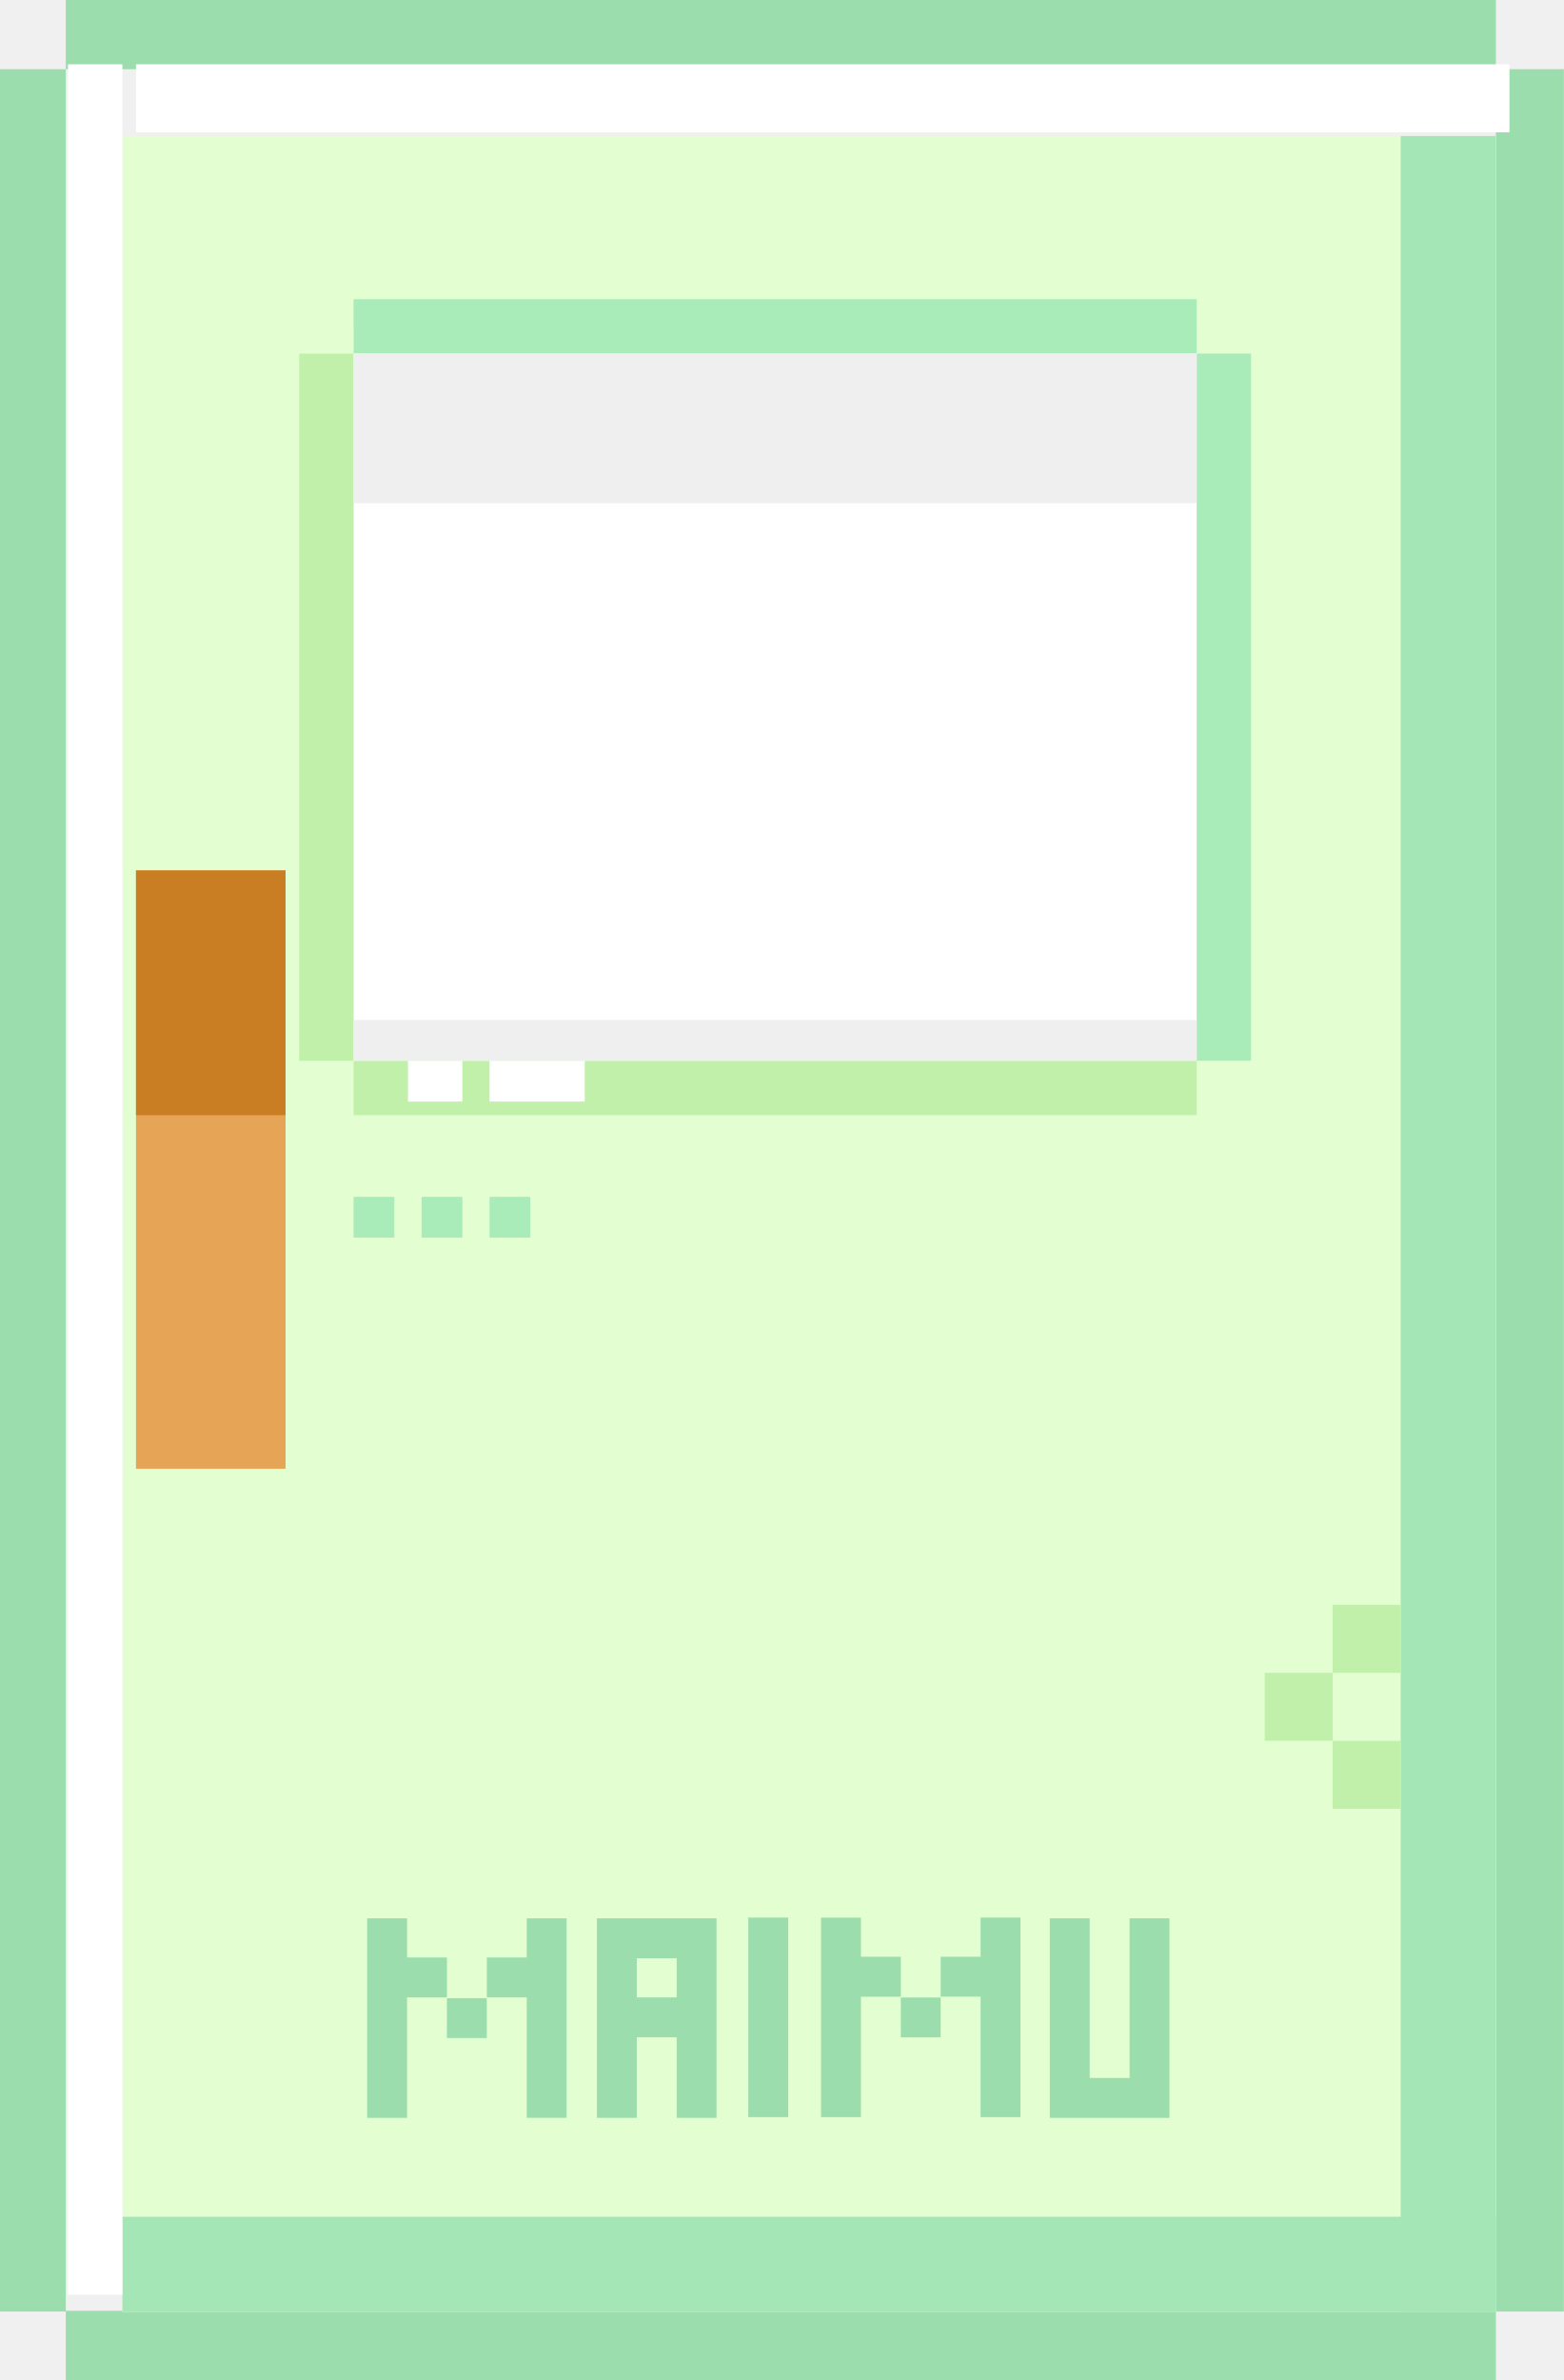
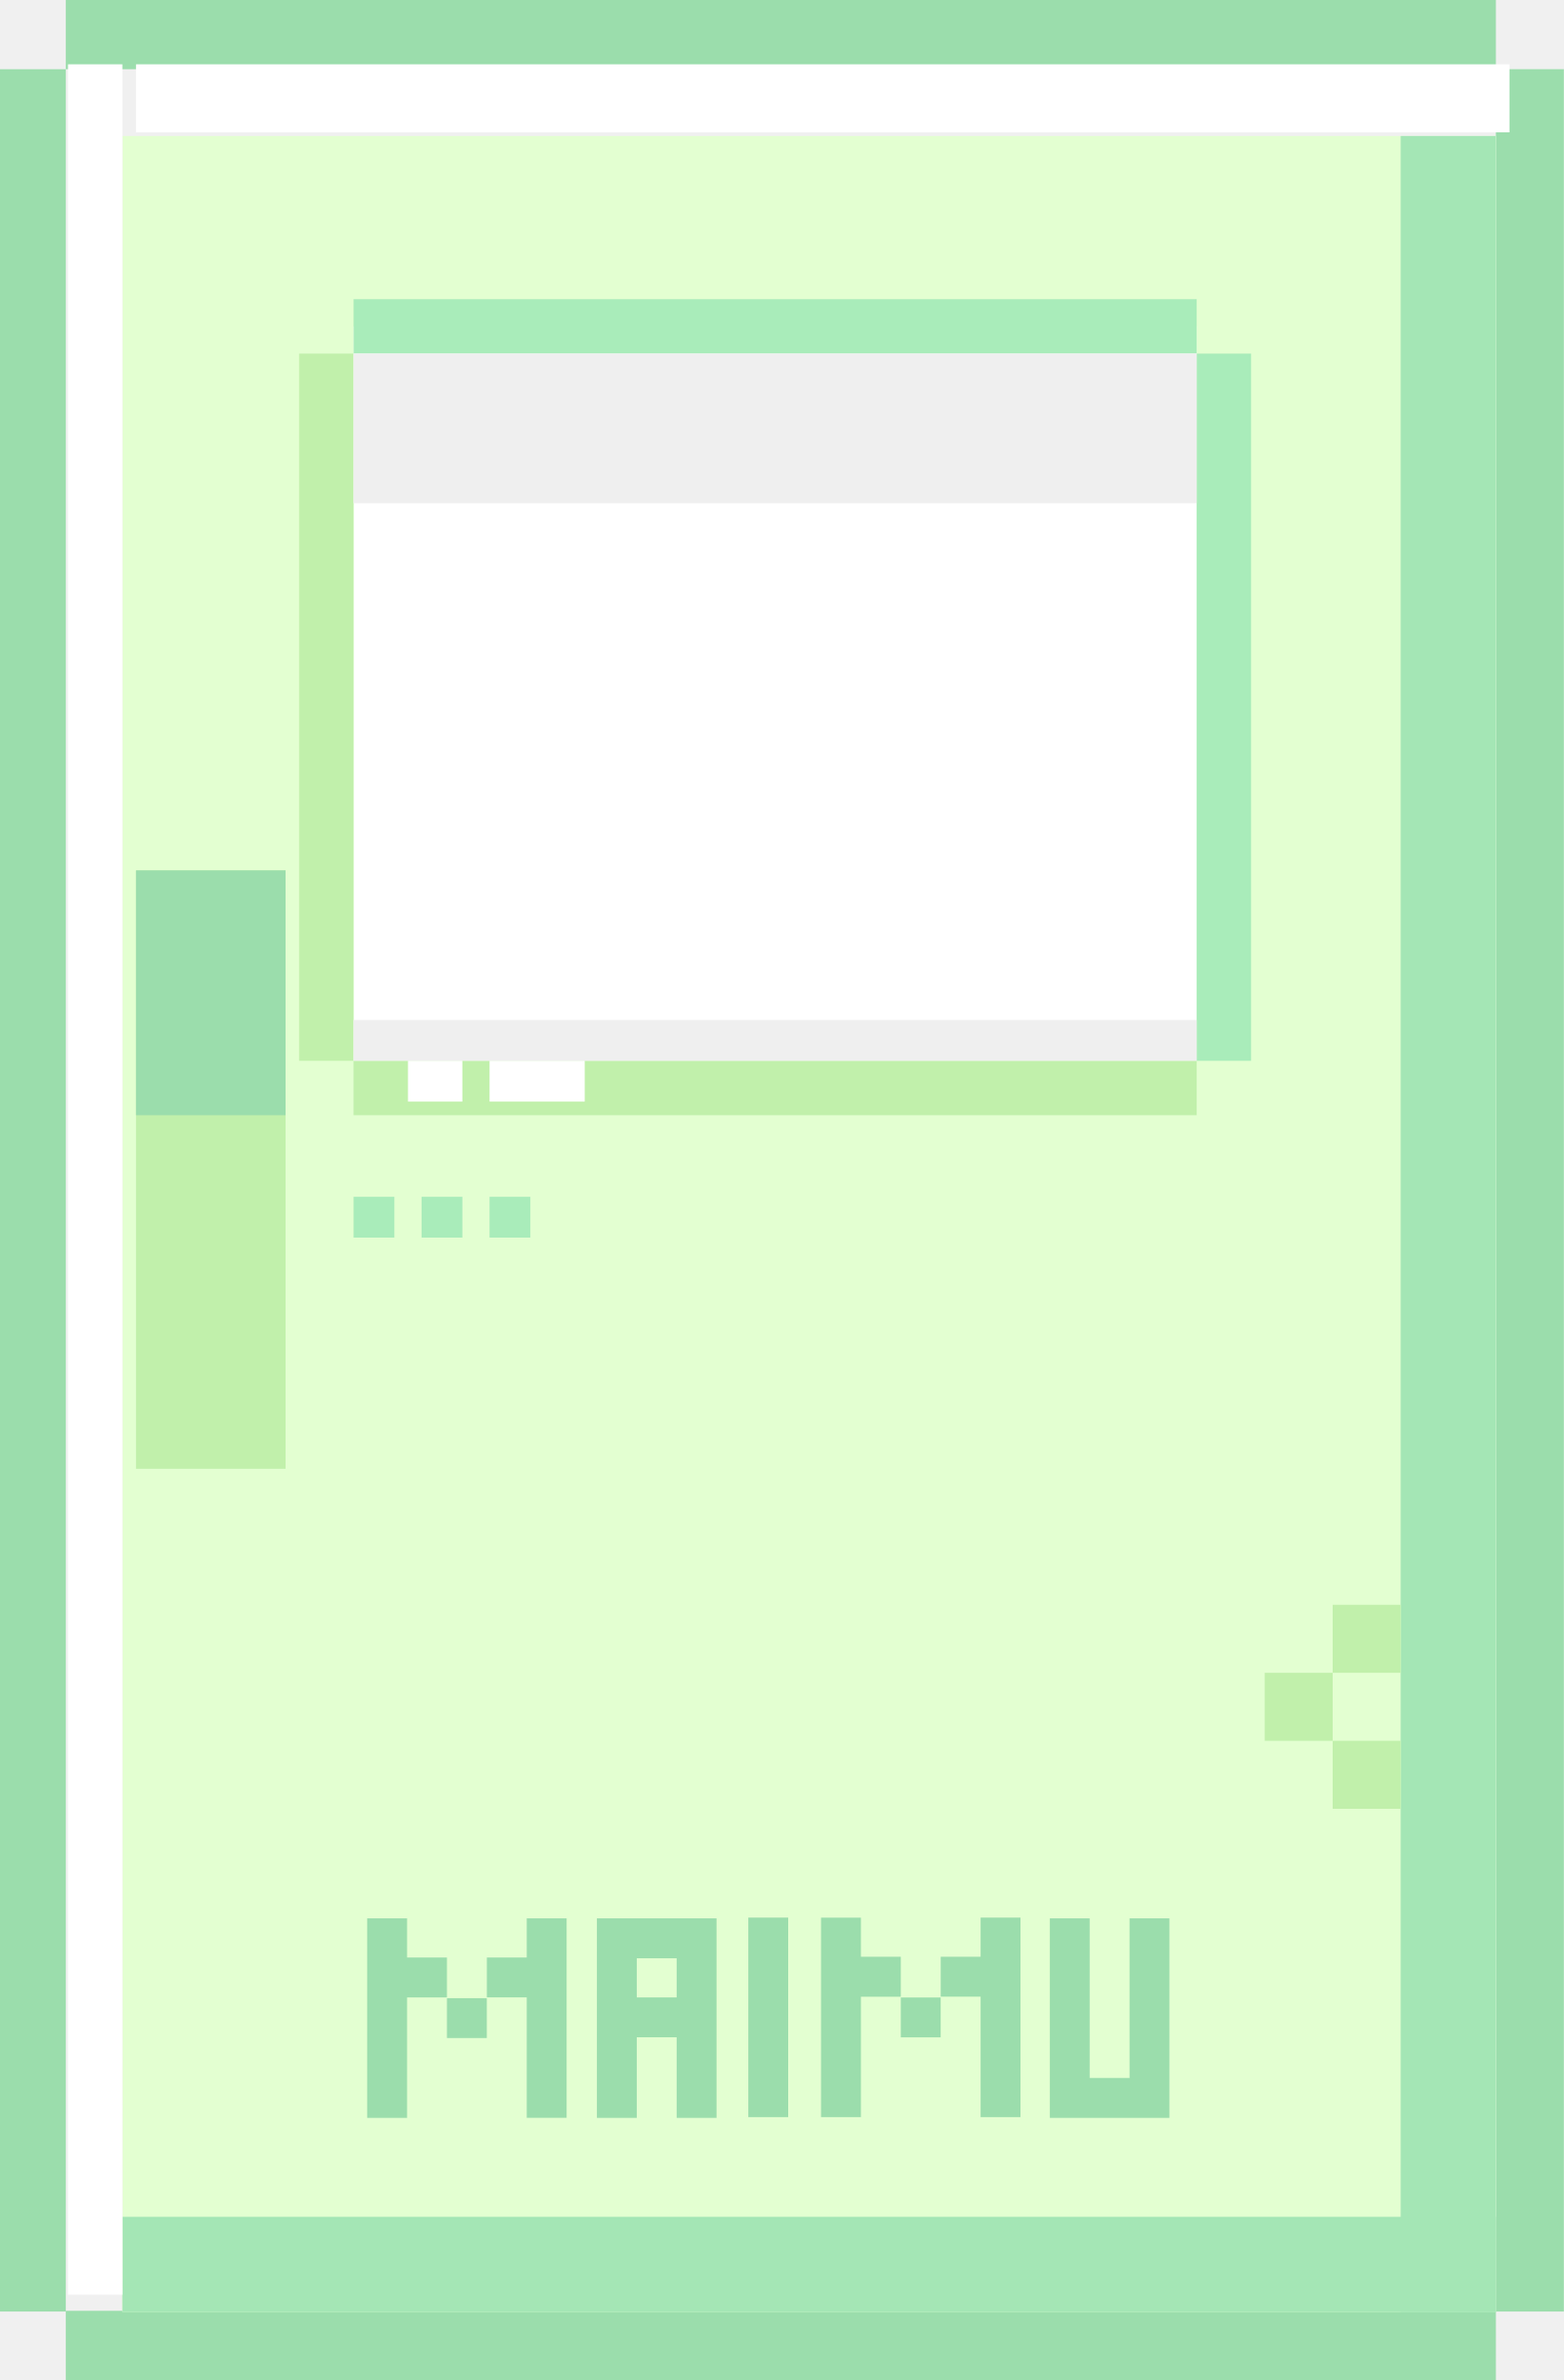
<svg xmlns="http://www.w3.org/2000/svg" width="115" height="175" viewBox="0 0 115 175" fill="none">
-   <g clip-path="url(#clip0_1284_3537)">
+   <g clip-path="url(#clip0_1358_1525)">
    <path d="M110 169.911H4.839V175H110V169.911Z" fill="#9BDDAC" />
    <path d="M110 0H4.839V5.089H110V0Z" fill="#9BDDAC" />
    <path d="M4.839 5.089H0V169.965H4.839V5.089Z" fill="#9BDDAC" />
    <path d="M115.054 5.089H110V169.965H115.054V5.089Z" fill="#9BDDAC" />
    <path d="M110 10H9V170H110V10Z" fill="#E3FFD1" />
-     <rect x="10" y="64" width="11" height="44" fill="#E6A556" />
+     <rect x="10" y="64" width="11" height="44" fill="#C1F0AB" />
    <rect x="103" y="10" width="7" height="160" fill="#A4E6B5" />
    <rect x="9" y="163" width="101" height="7" fill="#A4E6B5" />
-     <rect x="10" y="64" width="11" height="18" fill="#C97E24" />
+     <path d="M10 64H21V82H10V64Z" fill="#9BDDAC" />
    <rect x="26" y="24" width="62" height="54" fill="white" />
    <rect x="26" y="22" width="62" height="4" fill="#A9ECBA" />
    <rect x="26" y="78" width="62" height="4" fill="#C1F0AB" />
    <path d="M88 78V26H92V78H88Z" fill="#A9ECBA" />
    <path d="M22 78L22 26H26L26 78H22Z" fill="#C1F0AB" />
    <rect x="26" y="26" width="62" height="11" fill="#EFEFEF" />
    <rect x="26" y="75" width="62" height="3" fill="#EFEFEF" />
    <rect x="26" y="88" width="3" height="3" fill="#A9ECBA" />
    <rect x="30" y="78" width="4" height="3" fill="white" />
    <rect x="36" y="78" width="7" height="3" fill="white" />
    <rect x="31" y="88" width="3" height="3" fill="#A9ECBA" />
    <rect x="36" y="88" width="3" height="3" fill="#A9ECBA" />
    <rect x="98" y="118" width="5" height="5" fill="#C1F0AB" />
    <rect x="93" y="123" width="5" height="5" fill="#C1F0AB" />
    <rect x="98" y="128" width="5" height="5" fill="#C1F0AB" />
-     <mask id="mask0_1284_3537" style="mask-type:luminance" maskUnits="userSpaceOnUse" x="27" y="141" width="59" height="15">
+     <mask id="mask0_1358_1525" style="mask-type:luminance" maskUnits="userSpaceOnUse" x="27" y="141" width="59" height="15">
      <path d="M32.866 143.933H29.933V141.056H27V155.726H29.933V146.869H32.866V143.936V143.933ZM32.866 149.857H35.798V146.924H32.866V149.857ZM38.734 143.933H35.801V146.866H38.734V155.723H41.667V141.053H38.734V143.93V143.933ZM46.827 141.056H43.894V155.726H46.827V149.802H49.76V155.726H52.692V141.056H46.824H46.827ZM49.76 146.869H46.827V143.992H49.76V146.869ZM55.027 155.67H57.96V141H55.027V155.67ZM66.242 143.88H63.309V141.003H60.376V155.673H63.309V146.816H66.242V143.883V143.88ZM66.242 149.805H69.174V146.872H66.242V149.805ZM72.11 143.88H69.177V146.813H72.11V155.67H75.043V141H72.11V143.877V143.88ZM83.064 141.056V152.79H80.131V141.056H77.198V155.726H86V141.056H83.067H83.064Z" fill="white" />
    </mask>
-     <g mask="url(#mask0_1284_3537)">
+     <g mask="url(#mask0_1358_1525)">
      <rect x="26.929" y="140.979" width="59.09" height="14.791" fill="#9BDDAC" />
    </g>
    <rect x="5" y="4.729" width="4" height="164" fill="white" />
    <rect x="10" y="4.729" width="101" height="5" fill="white" />
  </g>
  <defs>
-     <clipPath id="clip0_1284_3537">
+     <clipPath id="clip0_1358_1525">
      <rect width="115" height="175" fill="white" />
    </clipPath>
  </defs>
</svg>
